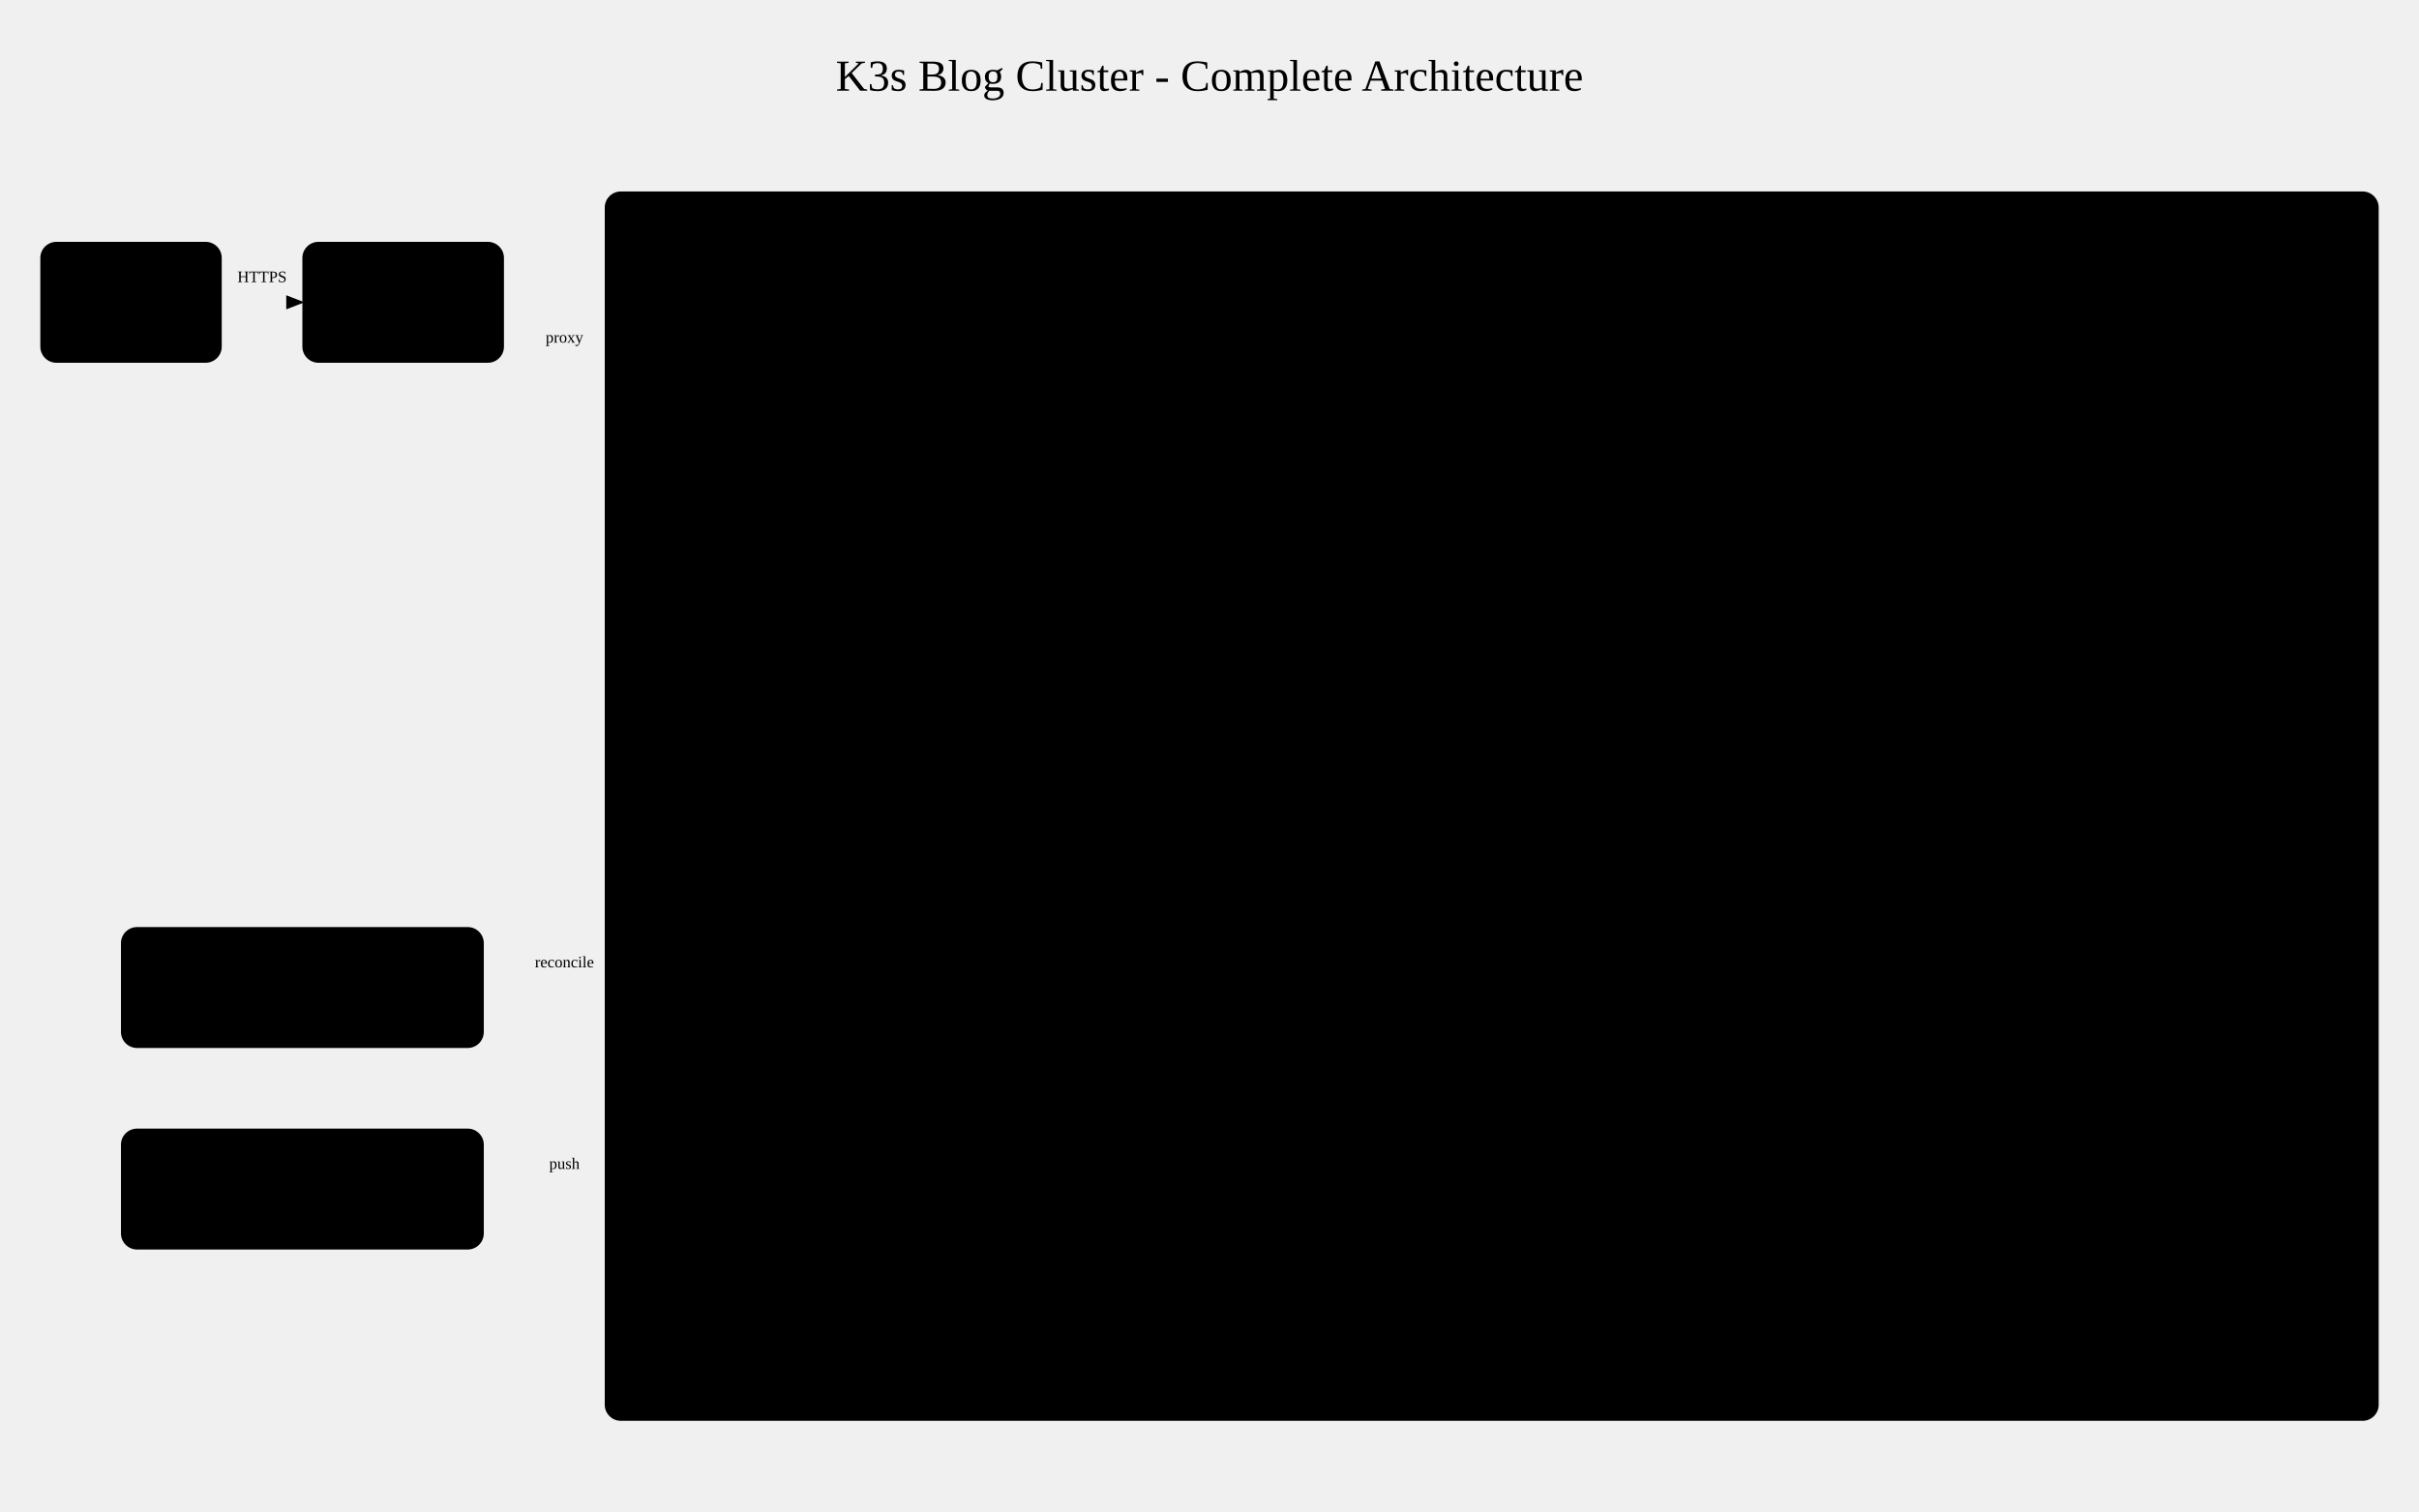
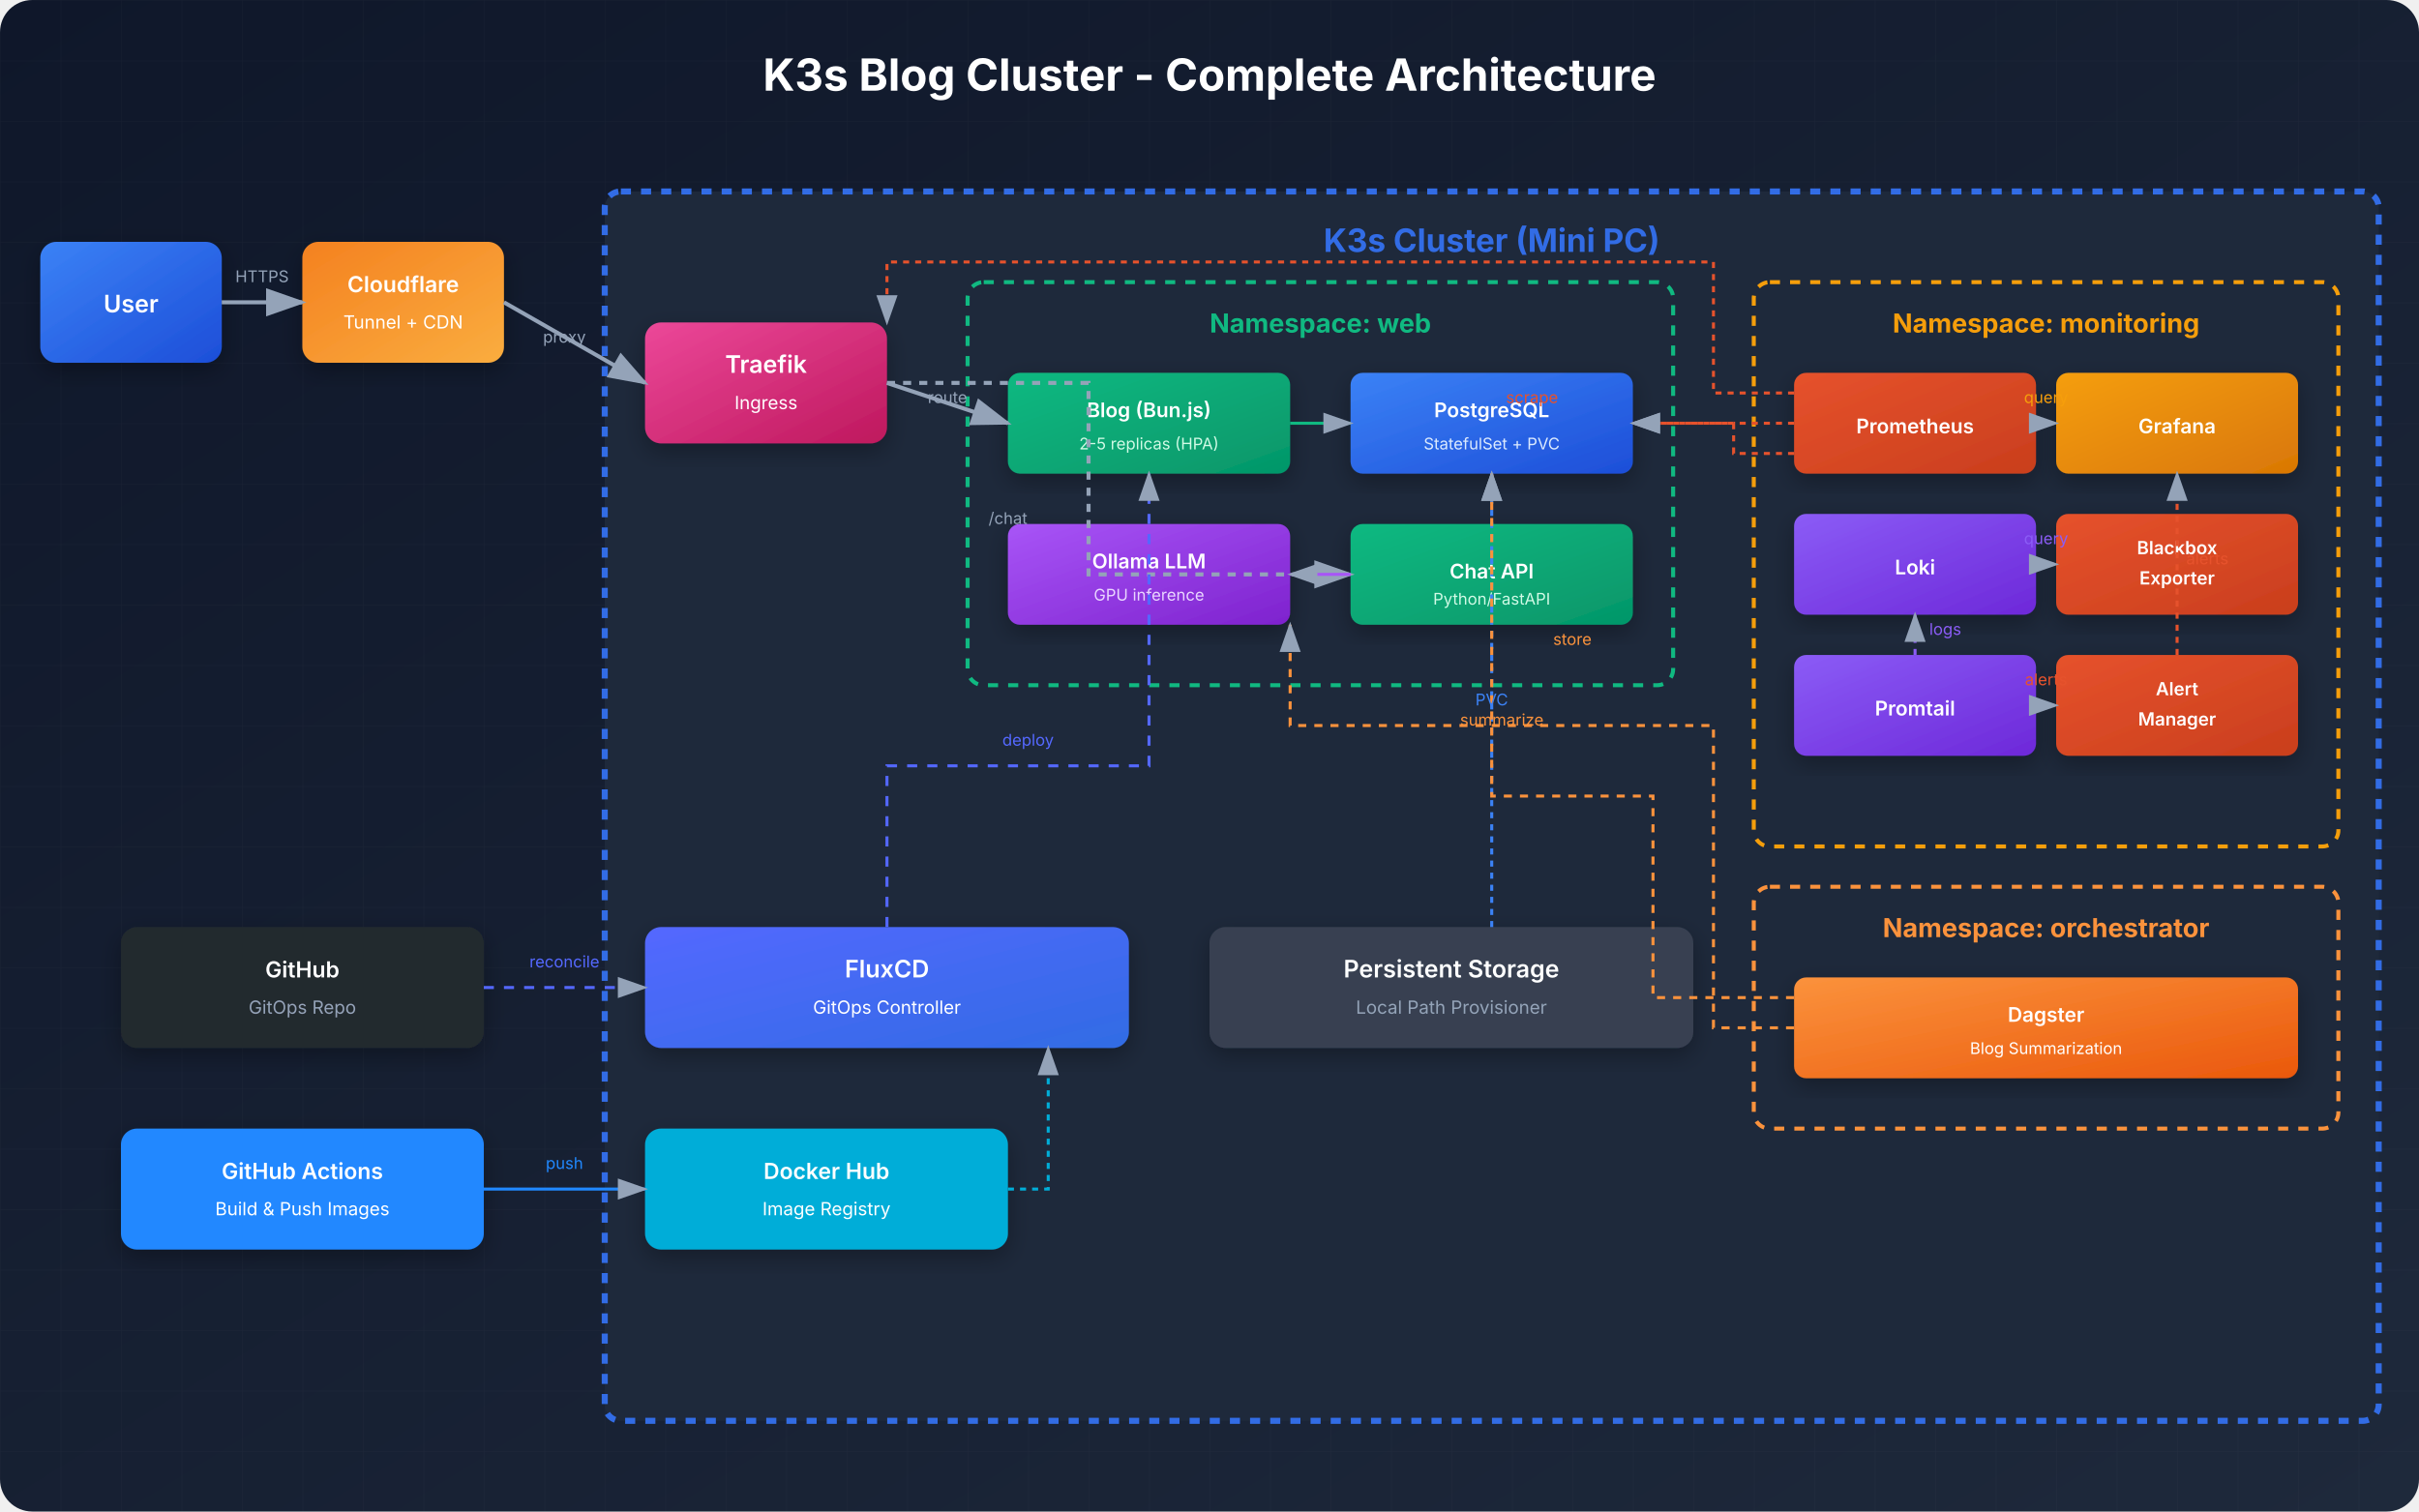
- <svg xmlns="http://www.w3.org/2000/svg" viewBox="0 0 1200 750">
+ <svg xmlns="http://www.w3.org/2000/svg" viewBox="0 0 1200 750" width="1200" height="750" font-family="system-ui, -apple-system, sans-serif">
  <defs>
-     <marker id="arrow" markerWidth="9" markerHeight="7" refX="8" refY="3.5" orient="auto" markerUnits="userSpaceOnUse">
-       <polygon points="0 0, 9 3.5, 0 7" class="dg-arrowhead" />
-     </marker>
-     <marker id="arrow-accent" markerWidth="9" markerHeight="7" refX="8" refY="3.5" orient="auto" markerUnits="userSpaceOnUse">
-       <polygon points="0 0, 9 3.5, 0 7" class="dg-arrowhead dg-arrowhead--accent" />
+     <linearGradient id="userGrad" x1="0%" y1="0%" x2="100%" y2="100%">
+       <stop offset="0%" stop-color="#3b82f6" />
+       <stop offset="100%" stop-color="#1d4ed8" />
+     </linearGradient>
+     <linearGradient id="cloudflareGrad" x1="0%" y1="0%" x2="100%" y2="100%">
+       <stop offset="0%" stop-color="#f48120" />
+       <stop offset="100%" stop-color="#faad3f" />
+     </linearGradient>
+     <linearGradient id="k3sGrad" x1="0%" y1="0%" x2="100%" y2="100%">
+       <stop offset="0%" stop-color="#326ce5" />
+       <stop offset="100%" stop-color="#1d4ed8" />
+     </linearGradient>
+     <linearGradient id="blogGrad" x1="0%" y1="0%" x2="100%" y2="100%">
+       <stop offset="0%" stop-color="#10b981" />
+       <stop offset="100%" stop-color="#059669" />
+     </linearGradient>
+     <linearGradient id="pgGrad" x1="0%" y1="0%" x2="100%" y2="100%">
+       <stop offset="0%" stop-color="#3b82f6" />
+       <stop offset="100%" stop-color="#1d4ed8" />
+     </linearGradient>
+     <linearGradient id="prometheusGrad" x1="0%" y1="0%" x2="100%" y2="100%">
+       <stop offset="0%" stop-color="#e6522c" />
+       <stop offset="100%" stop-color="#c93e1d" />
+     </linearGradient>
+     <linearGradient id="grafanaGrad" x1="0%" y1="0%" x2="100%" y2="100%">
+       <stop offset="0%" stop-color="#f59e0b" />
+       <stop offset="100%" stop-color="#d97706" />
+     </linearGradient>
+     <linearGradient id="lokiGrad" x1="0%" y1="0%" x2="100%" y2="100%">
+       <stop offset="0%" stop-color="#8b5cf6" />
+       <stop offset="100%" stop-color="#6d28d9" />
+     </linearGradient>
+     <linearGradient id="fluxGrad" x1="0%" y1="0%" x2="100%" y2="100%">
+       <stop offset="0%" stop-color="#5468ff" />
+       <stop offset="100%" stop-color="#316ce4" />
+     </linearGradient>
+     <linearGradient id="traefikGrad" x1="0%" y1="0%" x2="100%" y2="100%">
+       <stop offset="0%" stop-color="#ec4899" />
+       <stop offset="100%" stop-color="#be185d" />
+     </linearGradient>
+     <linearGradient id="ollamaGrad" x1="0%" y1="0%" x2="100%" y2="100%">
+       <stop offset="0%" stop-color="#a855f7" />
+       <stop offset="100%" stop-color="#7e22ce" />
+     </linearGradient>
+     <linearGradient id="dagsterGrad" x1="0%" y1="0%" x2="100%" y2="100%">
+       <stop offset="0%" stop-color="#fb923c" />
+       <stop offset="100%" stop-color="#ea580c" />
+     </linearGradient>
+     <linearGradient id="bgGrad" x1="0%" y1="0%" x2="100%" y2="100%">
+       <stop offset="0%" stop-color="#0f172a" />
+       <stop offset="100%" stop-color="#1e293b" />
+     </linearGradient>
+     <filter id="shadow" x="-20%" y="-20%" width="140%" height="140%">
+       <feDropShadow dx="0" dy="4" stdDeviation="6" flood-color="#000" flood-opacity="0.3" />
+     </filter>
+     <marker id="arrow" markerWidth="10" markerHeight="7" refX="9" refY="3.5" orient="auto">
+       <polygon points="0 0, 10 3.5, 0 7" fill="#94a3b8" />
    </marker>
  </defs>
-   <text x="600" y="45" text-anchor="middle" font-size="22" class="dg-heading">K3s Blog Cluster - Complete Architecture</text>
-   <g>
-     <rect x="20" y="120" width="90" height="60" rx="8" class="dg-node" />
-     <text x="65" y="155" text-anchor="middle" font-size="12" class="dg-title">User</text>
-   </g>
-   <g>
-     <rect x="150" y="120" width="100" height="60" rx="8" class="dg-node" />
-     <text x="200" y="145" text-anchor="middle" font-size="11" class="dg-title">Cloudflare</text>
-     <text x="200" y="163" text-anchor="middle" font-size="9" class="dg-sub">Tunnel + CDN</text>
-   </g>
-   <rect x="300" y="95" width="880" height="610" rx="8" class="dg-group" />
-   <text x="740" y="125" text-anchor="middle" font-size="16" class="dg-glabel">K3s Cluster (Mini PC)</text>
-   <g>
-     <rect x="320" y="160" width="120" height="60" rx="8" class="dg-node" />
-     <text x="380" y="185" text-anchor="middle" font-size="12" class="dg-title">Traefik</text>
-     <text x="380" y="203" text-anchor="middle" font-size="9" class="dg-sub">Ingress</text>
-   </g>
-   <rect x="480" y="140" width="350" height="200" rx="8" class="dg-group" />
-   <text x="655" y="165" text-anchor="middle" font-size="13" class="dg-glabel">Namespace: web</text>
-   <g>
-     <rect x="500" y="185" width="140" height="50" rx="8" class="dg-node dg-node--accent" />
-     <text x="570" y="207" text-anchor="middle" font-size="10" class="dg-title dg-title--accent">Blog (Bun.js)</text>
-     <text x="570" y="223" text-anchor="middle" font-size="8" class="dg-sub">2-5 replicas (HPA)</text>
-   </g>
-   <g>
-     <rect x="670" y="185" width="140" height="50" rx="8" class="dg-node" />
-     <text x="740" y="207" text-anchor="middle" font-size="10" class="dg-title">PostgreSQL</text>
-     <text x="740" y="223" text-anchor="middle" font-size="8" class="dg-sub">StatefulSet + PVC</text>
-   </g>
-   <g>
-     <rect x="500" y="260" width="140" height="50" rx="8" class="dg-node" />
-     <text x="570" y="282" text-anchor="middle" font-size="10" class="dg-title">Ollama LLM</text>
-     <text x="570" y="298" text-anchor="middle" font-size="8" class="dg-sub">GPU inference</text>
-   </g>
-   <g>
-     <rect x="670" y="260" width="140" height="50" rx="8" class="dg-node" />
-     <text x="740" y="287" text-anchor="middle" font-size="10" class="dg-title">Chat API</text>
-     <text x="740" y="300" text-anchor="middle" font-size="8" class="dg-sub">Python/FastAPI</text>
-   </g>
-   <rect x="870" y="140" width="290" height="280" rx="8" class="dg-group" />
-   <text x="1015" y="165" text-anchor="middle" font-size="13" class="dg-glabel">Namespace: monitoring</text>
-   <g>
-     <rect x="890" y="185" width="120" height="50" rx="8" class="dg-node" />
-     <text x="950" y="215" text-anchor="middle" font-size="10" class="dg-title">Prometheus</text>
-   </g>
-   <g>
-     <rect x="1020" y="185" width="120" height="50" rx="8" class="dg-node" />
-     <text x="1080" y="215" text-anchor="middle" font-size="10" class="dg-title">Grafana</text>
-   </g>
-   <g>
-     <rect x="890" y="255" width="120" height="50" rx="8" class="dg-node" />
-     <text x="950" y="285" text-anchor="middle" font-size="10" class="dg-title">Loki</text>
-   </g>
-   <g>
-     <rect x="1020" y="255" width="120" height="50" rx="8" class="dg-node" />
-     <text x="1080" y="275" text-anchor="middle" font-size="9" class="dg-title">Blackbox</text>
-     <text x="1080" y="290" text-anchor="middle" font-size="9" class="dg-title">Exporter</text>
-   </g>
-   <g>
-     <rect x="890" y="325" width="120" height="50" rx="8" class="dg-node" />
-     <text x="950" y="355" text-anchor="middle" font-size="10" class="dg-title">Promtail</text>
-   </g>
-   <g>
-     <rect x="1020" y="325" width="120" height="50" rx="8" class="dg-node" />
-     <text x="1080" y="345" text-anchor="middle" font-size="9" class="dg-title">Alert</text>
-     <text x="1080" y="360" text-anchor="middle" font-size="9" class="dg-title">Manager</text>
-   </g>
-   <rect x="870" y="440" width="290" height="120" rx="8" class="dg-group" />
-   <text x="1015" y="465" text-anchor="middle" font-size="13" class="dg-glabel">Namespace: orchestrator</text>
-   <g>
-     <rect x="890" y="485" width="250" height="50" rx="8" class="dg-node" />
-     <text x="1015" y="507" text-anchor="middle" font-size="10" class="dg-title">Dagster</text>
-     <text x="1015" y="523" text-anchor="middle" font-size="8" class="dg-sub">Blog Summarization</text>
-   </g>
-   <g>
-     <rect x="320" y="460" width="240" height="60" rx="8" class="dg-node" />
-     <text x="440" y="485" text-anchor="middle" font-size="12" class="dg-title">FluxCD</text>
-     <text x="440" y="503" text-anchor="middle" font-size="9" class="dg-sub">GitOps Controller</text>
-   </g>
-   <g>
-     <rect x="600" y="460" width="240" height="60" rx="8" class="dg-node" />
-     <text x="720" y="485" text-anchor="middle" font-size="12" class="dg-title">Persistent Storage</text>
-     <text x="720" y="503" text-anchor="middle" font-size="9" class="dg-sub">Local Path Provisioner</text>
-   </g>
-   <g>
-     <rect x="60" y="460" width="180" height="60" rx="8" class="dg-node" />
-     <text x="150" y="485" text-anchor="middle" font-size="11" class="dg-title">GitHub</text>
-     <text x="150" y="503" text-anchor="middle" font-size="9" class="dg-sub">GitOps Repo</text>
-   </g>
-   <g>
-     <rect x="60" y="560" width="180" height="60" rx="8" class="dg-node" />
-     <text x="150" y="585" text-anchor="middle" font-size="11" class="dg-title">GitHub Actions</text>
-     <text x="150" y="603" text-anchor="middle" font-size="9" class="dg-sub">Build &amp; Push Images</text>
-   </g>
-   <g>
-     <rect x="320" y="560" width="180" height="60" rx="8" class="dg-node" />
-     <text x="410" y="585" text-anchor="middle" font-size="11" class="dg-title">Docker Hub</text>
-     <text x="410" y="603" text-anchor="middle" font-size="9" class="dg-sub">Image Registry</text>
-   </g>
-   <path d="M 110 150 L 150 150" marker-end="url(#arrow-accent)" class="dg-edge dg-edge--accent" />
-   <path d="M 250 150 L 320 190" marker-end="url(#arrow-accent)" class="dg-edge dg-edge--accent" />
-   <path d="M 440 190 L 500 210" marker-end="url(#arrow-accent)" class="dg-edge dg-edge--accent" />
-   <path d="M 640 210 L 670 210" marker-end="url(#arrow)" class="dg-edge" />
-   <path d="M 440 190 L 540 190 L 540 285 L 670 285" stroke-dasharray="4,4" marker-end="url(#arrow)" class="dg-edge" />
-   <path d="M 670 285 L 640 285" marker-end="url(#arrow)" class="dg-edge" />
-   <path d="M 240 490 L 320 490" stroke-dasharray="5,5" marker-end="url(#arrow)" class="dg-edge" />
-   <path d="M 240 590 L 320 590" marker-end="url(#arrow)" class="dg-edge" />
-   <path d="M 500 590 L 520 590 L 520 520" stroke-dasharray="3,3" marker-end="url(#arrow)" class="dg-edge" />
-   <path d="M 890 210 L 810 210" stroke-dasharray="3,3" marker-end="url(#arrow)" class="dg-edge" />
-   <path d="M 890 225 L 860 225 L 860 210 L 810 210" stroke-dasharray="3,3" marker-end="url(#arrow)" class="dg-edge" />
-   <path d="M 890 195 L 850 195 L 850 130 L 440 130 L 440 160" stroke-dasharray="3,3" marker-end="url(#arrow)" class="dg-edge" />
-   <path d="M 740 460 L 740 235" stroke-dasharray="3,3" marker-end="url(#arrow)" class="dg-edge" />
-   <path d="M 440 460 L 440 380 L 570 380 L 570 235" stroke-dasharray="5,5" marker-end="url(#arrow)" class="dg-edge" />
-   <path d="M 950 325 L 950 305" stroke-dasharray="3,3" marker-end="url(#arrow)" class="dg-edge" />
-   <path d="M 1010 210 L 1020 210" stroke-dasharray="3,3" marker-end="url(#arrow)" class="dg-edge" />
-   <path d="M 1010 280 L 1020 280" stroke-dasharray="3,3" marker-end="url(#arrow)" class="dg-edge" />
-   <path d="M 1010 350 L 1020 350" stroke-dasharray="3,3" marker-end="url(#arrow)" class="dg-edge" />
-   <path d="M 1080 325 L 1080 235" stroke-dasharray="3,3" marker-end="url(#arrow)" class="dg-edge" />
-   <path d="M 890 510 L 850 510 L 850 360 L 640 360 L 640 310" stroke-dasharray="4,4" marker-end="url(#arrow)" class="dg-edge" />
-   <path d="M 890 495 L 820 495 L 820 395 L 740 395 L 740 235" stroke-dasharray="4,4" marker-end="url(#arrow)" class="dg-edge" />
-   <text x="130" y="140" text-anchor="middle" font-size="8" class="dg-label">HTTPS</text>
-   <text x="280" y="170" text-anchor="middle" font-size="8" class="dg-label">proxy</text>
-   <text x="470" y="200" text-anchor="middle" font-size="8" class="dg-sub">route</text>
-   <text x="500" y="260" text-anchor="middle" font-size="8" class="dg-sub">/chat</text>
-   <text x="280" y="480" text-anchor="middle" font-size="8" class="dg-label">reconcile</text>
-   <text x="280" y="580" text-anchor="middle" font-size="8" class="dg-label">push</text>
-   <text x="760" y="200" text-anchor="middle" font-size="8" class="dg-sub">scrape</text>
-   <text x="740" y="350" text-anchor="middle" font-size="8" class="dg-sub">PVC</text>
-   <text x="510" y="370" text-anchor="middle" font-size="8" class="dg-sub">deploy</text>
-   <text x="965" y="315" text-anchor="middle" font-size="8" class="dg-sub">logs</text>
-   <text x="1015" y="200" text-anchor="middle" font-size="8" class="dg-sub">query</text>
-   <text x="1015" y="270" text-anchor="middle" font-size="8" class="dg-sub">query</text>
-   <text x="1015" y="340" text-anchor="middle" font-size="8" class="dg-sub">alerts</text>
-   <text x="1095" y="280" text-anchor="middle" font-size="8" class="dg-sub">alerts</text>
-   <text x="745" y="360" text-anchor="middle" font-size="8" class="dg-sub">summarize</text>
-   <text x="780" y="320" text-anchor="middle" font-size="8" class="dg-sub">store</text>
+   <rect width="1200" height="750" rx="16" fill="url(#bgGrad)" />
+   <pattern id="grid" width="30" height="30" patternUnits="userSpaceOnUse">
+     <path d="M 30 0 L 0 0 0 30" fill="none" stroke="#ffffff" stroke-width="0.3" opacity="0.05" />
+   </pattern>
+   <rect width="1200" height="750" fill="url(#grid)" />
+   <text x="600" y="45" text-anchor="middle" fill="#ffffff" font-size="22" font-weight="700">K3s Blog Cluster - Complete Architecture</text>
+   <g filter="url(#shadow)">
+     <rect x="20" y="120" width="90" height="60" rx="8" fill="url(#userGrad)" />
+     <text x="65" y="155" text-anchor="middle" fill="white" font-size="12" font-weight="600">User</text>
+   </g>
+   <g filter="url(#shadow)">
+     <rect x="150" y="120" width="100" height="60" rx="8" fill="url(#cloudflareGrad)" />
+     <text x="200" y="145" text-anchor="middle" fill="white" font-size="11" font-weight="600">Cloudflare</text>
+     <text x="200" y="163" text-anchor="middle" fill="white" font-size="9">Tunnel + CDN</text>
+   </g>
+   <rect x="300" y="95" width="880" height="610" fill="#1e293b" stroke="#326ce5" stroke-width="3" rx="8" stroke-dasharray="5,5" />
+   <text x="740" y="125" text-anchor="middle" fill="#326ce5" font-size="16" font-weight="700">K3s Cluster (Mini PC)</text>
+   <g filter="url(#shadow)">
+     <rect x="320" y="160" width="120" height="60" rx="8" fill="url(#traefikGrad)" />
+     <text x="380" y="185" text-anchor="middle" fill="white" font-size="12" font-weight="600">Traefik</text>
+     <text x="380" y="203" text-anchor="middle" fill="white" font-size="9">Ingress</text>
+   </g>
+   <rect x="480" y="140" width="350" height="200" fill="#1e293b" stroke="#10b981" stroke-width="2" rx="8" stroke-dasharray="5,5" />
+   <text x="655" y="165" text-anchor="middle" fill="#10b981" font-size="13" font-weight="700">Namespace: web</text>
+   <g filter="url(#shadow)">
+     <rect x="500" y="185" width="140" height="50" rx="6" fill="url(#blogGrad)" />
+     <text x="570" y="207" text-anchor="middle" fill="white" font-size="10" font-weight="600">Blog (Bun.js)</text>
+     <text x="570" y="223" text-anchor="middle" fill="#d1fae5" font-size="8">2-5 replicas (HPA)</text>
+   </g>
+   <g filter="url(#shadow)">
+     <rect x="670" y="185" width="140" height="50" rx="6" fill="url(#pgGrad)" />
+     <text x="740" y="207" text-anchor="middle" fill="white" font-size="10" font-weight="600">PostgreSQL</text>
+     <text x="740" y="223" text-anchor="middle" fill="#dbeafe" font-size="8">StatefulSet + PVC</text>
+   </g>
+   <g filter="url(#shadow)">
+     <rect x="500" y="260" width="140" height="50" rx="6" fill="url(#ollamaGrad)" />
+     <text x="570" y="282" text-anchor="middle" fill="white" font-size="10" font-weight="600">Ollama LLM</text>
+     <text x="570" y="298" text-anchor="middle" fill="#e9d5ff" font-size="8">GPU inference</text>
+   </g>
+   <g filter="url(#shadow)">
+     <rect x="670" y="260" width="140" height="50" rx="6" fill="url(#blogGrad)" />
+     <text x="740" y="287" text-anchor="middle" fill="white" font-size="10" font-weight="600">Chat API</text>
+     <text x="740" y="300" text-anchor="middle" fill="#d1fae5" font-size="8">Python/FastAPI</text>
+   </g>
+   <rect x="870" y="140" width="290" height="280" fill="#1e293b" stroke="#f59e0b" stroke-width="2" rx="8" stroke-dasharray="5,5" />
+   <text x="1015" y="165" text-anchor="middle" fill="#f59e0b" font-size="13" font-weight="700">Namespace: monitoring</text>
+   <g filter="url(#shadow)">
+     <rect x="890" y="185" width="120" height="50" rx="6" fill="url(#prometheusGrad)" />
+     <text x="950" y="215" text-anchor="middle" fill="white" font-size="10" font-weight="600">Prometheus</text>
+   </g>
+   <g filter="url(#shadow)">
+     <rect x="1020" y="185" width="120" height="50" rx="6" fill="url(#grafanaGrad)" />
+     <text x="1080" y="215" text-anchor="middle" fill="white" font-size="10" font-weight="600">Grafana</text>
+   </g>
+   <g filter="url(#shadow)">
+     <rect x="890" y="255" width="120" height="50" rx="6" fill="url(#lokiGrad)" />
+     <text x="950" y="285" text-anchor="middle" fill="white" font-size="10" font-weight="600">Loki</text>
+   </g>
+   <g filter="url(#shadow)">
+     <rect x="1020" y="255" width="120" height="50" rx="6" fill="url(#prometheusGrad)" />
+     <text x="1080" y="275" text-anchor="middle" fill="white" font-size="9" font-weight="600">Blackbox</text>
+     <text x="1080" y="290" text-anchor="middle" fill="white" font-size="9" font-weight="600">Exporter</text>
+   </g>
+   <g filter="url(#shadow)">
+     <rect x="890" y="325" width="120" height="50" rx="6" fill="url(#lokiGrad)" />
+     <text x="950" y="355" text-anchor="middle" fill="white" font-size="10" font-weight="600">Promtail</text>
+   </g>
+   <g filter="url(#shadow)">
+     <rect x="1020" y="325" width="120" height="50" rx="6" fill="url(#prometheusGrad)" />
+     <text x="1080" y="345" text-anchor="middle" fill="white" font-size="9" font-weight="600">Alert</text>
+     <text x="1080" y="360" text-anchor="middle" fill="white" font-size="9" font-weight="600">Manager</text>
+   </g>
+   <rect x="870" y="440" width="290" height="120" fill="#1e293b" stroke="#fb923c" stroke-width="2" rx="8" stroke-dasharray="5,5" />
+   <text x="1015" y="465" text-anchor="middle" fill="#fb923c" font-size="13" font-weight="700">Namespace: orchestrator</text>
+   <g filter="url(#shadow)">
+     <rect x="890" y="485" width="250" height="50" rx="6" fill="url(#dagsterGrad)" />
+     <text x="1015" y="507" text-anchor="middle" fill="white" font-size="10" font-weight="600">Dagster</text>
+     <text x="1015" y="523" text-anchor="middle" fill="white" font-size="8">Blog Summarization</text>
+   </g>
+   <g filter="url(#shadow)">
+     <rect x="320" y="460" width="240" height="60" rx="8" fill="url(#fluxGrad)" />
+     <text x="440" y="485" text-anchor="middle" fill="white" font-size="12" font-weight="600">FluxCD</text>
+     <text x="440" y="503" text-anchor="middle" fill="white" font-size="9">GitOps Controller</text>
+   </g>
+   <g filter="url(#shadow)">
+     <rect x="600" y="460" width="240" height="60" rx="8" fill="#374151" />
+     <text x="720" y="485" text-anchor="middle" fill="white" font-size="12" font-weight="600">Persistent Storage</text>
+     <text x="720" y="503" text-anchor="middle" fill="#94a3b8" font-size="9">Local Path Provisioner</text>
+   </g>
+   <g filter="url(#shadow)">
+     <rect x="60" y="460" width="180" height="60" rx="8" fill="#24292f" />
+     <text x="150" y="485" text-anchor="middle" fill="white" font-size="11" font-weight="600">GitHub</text>
+     <text x="150" y="503" text-anchor="middle" fill="#94a3b8" font-size="9">GitOps Repo</text>
+   </g>
+   <g filter="url(#shadow)">
+     <rect x="60" y="560" width="180" height="60" rx="8" fill="#2088FF" />
+     <text x="150" y="585" text-anchor="middle" fill="white" font-size="11" font-weight="600">GitHub Actions</text>
+     <text x="150" y="603" text-anchor="middle" fill="white" font-size="9">Build &amp; Push Images</text>
+   </g>
+   <g filter="url(#shadow)">
+     <rect x="320" y="560" width="180" height="60" rx="8" fill="#00ADD8" />
+     <text x="410" y="585" text-anchor="middle" fill="white" font-size="11" font-weight="600">Docker Hub</text>
+     <text x="410" y="603" text-anchor="middle" fill="white" font-size="9">Image Registry</text>
+   </g>
+   <path d="M 110 150 L 150 150" stroke="#94a3b8" stroke-width="2" marker-end="url(#arrow)" fill="none" />
+   <path d="M 250 150 L 320 190" stroke="#94a3b8" stroke-width="2" marker-end="url(#arrow)" fill="none" />
+   <path d="M 440 190 L 500 210" stroke="#94a3b8" stroke-width="2" marker-end="url(#arrow)" fill="none" />
+   <path d="M 640 210 L 670 210" stroke="#10b981" stroke-width="1.5" marker-end="url(#arrow)" fill="none" />
+   <path d="M 440 190 L 540 190 L 540 285 L 670 285" stroke="#94a3b8" stroke-width="2" stroke-dasharray="4,4" marker-end="url(#arrow)" fill="transparent" />
+   <path d="M 670 285 L 640 285" stroke="#a855f7" stroke-width="1.5" marker-end="url(#arrow)" fill="none" />
+   <path d="M 240 490 L 320 490" stroke="#5468ff" stroke-width="1.5" stroke-dasharray="5,5" marker-end="url(#arrow)" fill="none" />
+   <path d="M 240 590 L 320 590" stroke="#2088FF" stroke-width="1.5" marker-end="url(#arrow)" fill="none" />
+   <path d="M 500 590 L 520 590 L 520 520" stroke="#00ADD8" stroke-width="1.5" stroke-dasharray="3,3" marker-end="url(#arrow)" fill="transparent" />
+   <path d="M 890 210 L 810 210" stroke="#e6522c" stroke-width="1.5" stroke-dasharray="3,3" marker-end="url(#arrow)" fill="none" />
+   <path d="M 890 225 L 860 225 L 860 210 L 810 210" stroke="#e6522c" stroke-width="1.5" stroke-dasharray="3,3" marker-end="url(#arrow)" fill="none" />
+   <path d="M 890 195 L 850 195 L 850 130 L 440 130 L 440 160" stroke="#e6522c" stroke-width="1.5" stroke-dasharray="3,3" marker-end="url(#arrow)" fill="none" />
+   <path d="M 740 460 L 740 235" stroke="#3b82f6" stroke-width="1.5" stroke-dasharray="3,3" marker-end="url(#arrow)" fill="none" />
+   <path d="M 440 460 L 440 380 L 570 380 L 570 235" stroke="#5468ff" stroke-width="1.5" stroke-dasharray="5,5" marker-end="url(#arrow)" fill="none" />
+   <path d="M 950 325 L 950 305" stroke="#8b5cf6" stroke-width="1.5" stroke-dasharray="3,3" marker-end="url(#arrow)" fill="none" />
+   <path d="M 1010 210 L 1020 210" stroke="#f59e0b" stroke-width="1.5" stroke-dasharray="3,3" marker-end="url(#arrow)" fill="none" />
+   <path d="M 1010 280 L 1020 280" stroke="#8b5cf6" stroke-width="1.5" stroke-dasharray="3,3" marker-end="url(#arrow)" fill="none" />
+   <path d="M 1010 350 L 1020 350" stroke="#e6522c" stroke-width="1.5" stroke-dasharray="3,3" marker-end="url(#arrow)" fill="none" />
+   <path d="M 1080 325 L 1080 235" stroke="#e6522c" stroke-width="1.5" stroke-dasharray="3,3" marker-end="url(#arrow)" fill="none" />
+   <path d="M 890 510 L 850 510 L 850 360 L 640 360 L 640 310" stroke="#fb923c" stroke-width="1.5" stroke-dasharray="4,4" marker-end="url(#arrow)" fill="none" />
+   <path d="M 890 495 L 820 495 L 820 395 L 740 395 L 740 235" stroke="#fb923c" stroke-width="1.5" stroke-dasharray="4,4" marker-end="url(#arrow)" fill="none" />
+   <text x="130" y="140" text-anchor="middle" fill="#94a3b8" font-size="8">HTTPS</text>
+   <text x="280" y="170" text-anchor="middle" fill="#94a3b8" font-size="8">proxy</text>
+   <text x="470" y="200" text-anchor="middle" fill="#94a3b8" font-size="8">route</text>
+   <text x="500" y="260" text-anchor="middle" fill="#94a3b8" font-size="8">/chat</text>
+   <text x="280" y="480" text-anchor="middle" fill="#5468ff" font-size="8">reconcile</text>
+   <text x="280" y="580" text-anchor="middle" fill="#2088FF" font-size="8">push</text>
+   <text x="760" y="200" text-anchor="middle" fill="#e6522c" font-size="8">scrape</text>
+   <text x="740" y="350" text-anchor="middle" fill="#3b82f6" font-size="8">PVC</text>
+   <text x="510" y="370" text-anchor="middle" fill="#5468ff" font-size="8">deploy</text>
+   <text x="965" y="315" text-anchor="middle" fill="#8b5cf6" font-size="8">logs</text>
+   <text x="1015" y="200" text-anchor="middle" fill="#f59e0b" font-size="8">query</text>
+   <text x="1015" y="270" text-anchor="middle" fill="#8b5cf6" font-size="8">query</text>
+   <text x="1015" y="340" text-anchor="middle" fill="#e6522c" font-size="8">alerts</text>
+   <text x="1095" y="280" text-anchor="middle" fill="#e6522c" font-size="8">alerts</text>
+   <text x="745" y="360" text-anchor="middle" fill="#fb923c" font-size="8">summarize</text>
+   <text x="780" y="320" text-anchor="middle" fill="#fb923c" font-size="8">store</text>
</svg>
